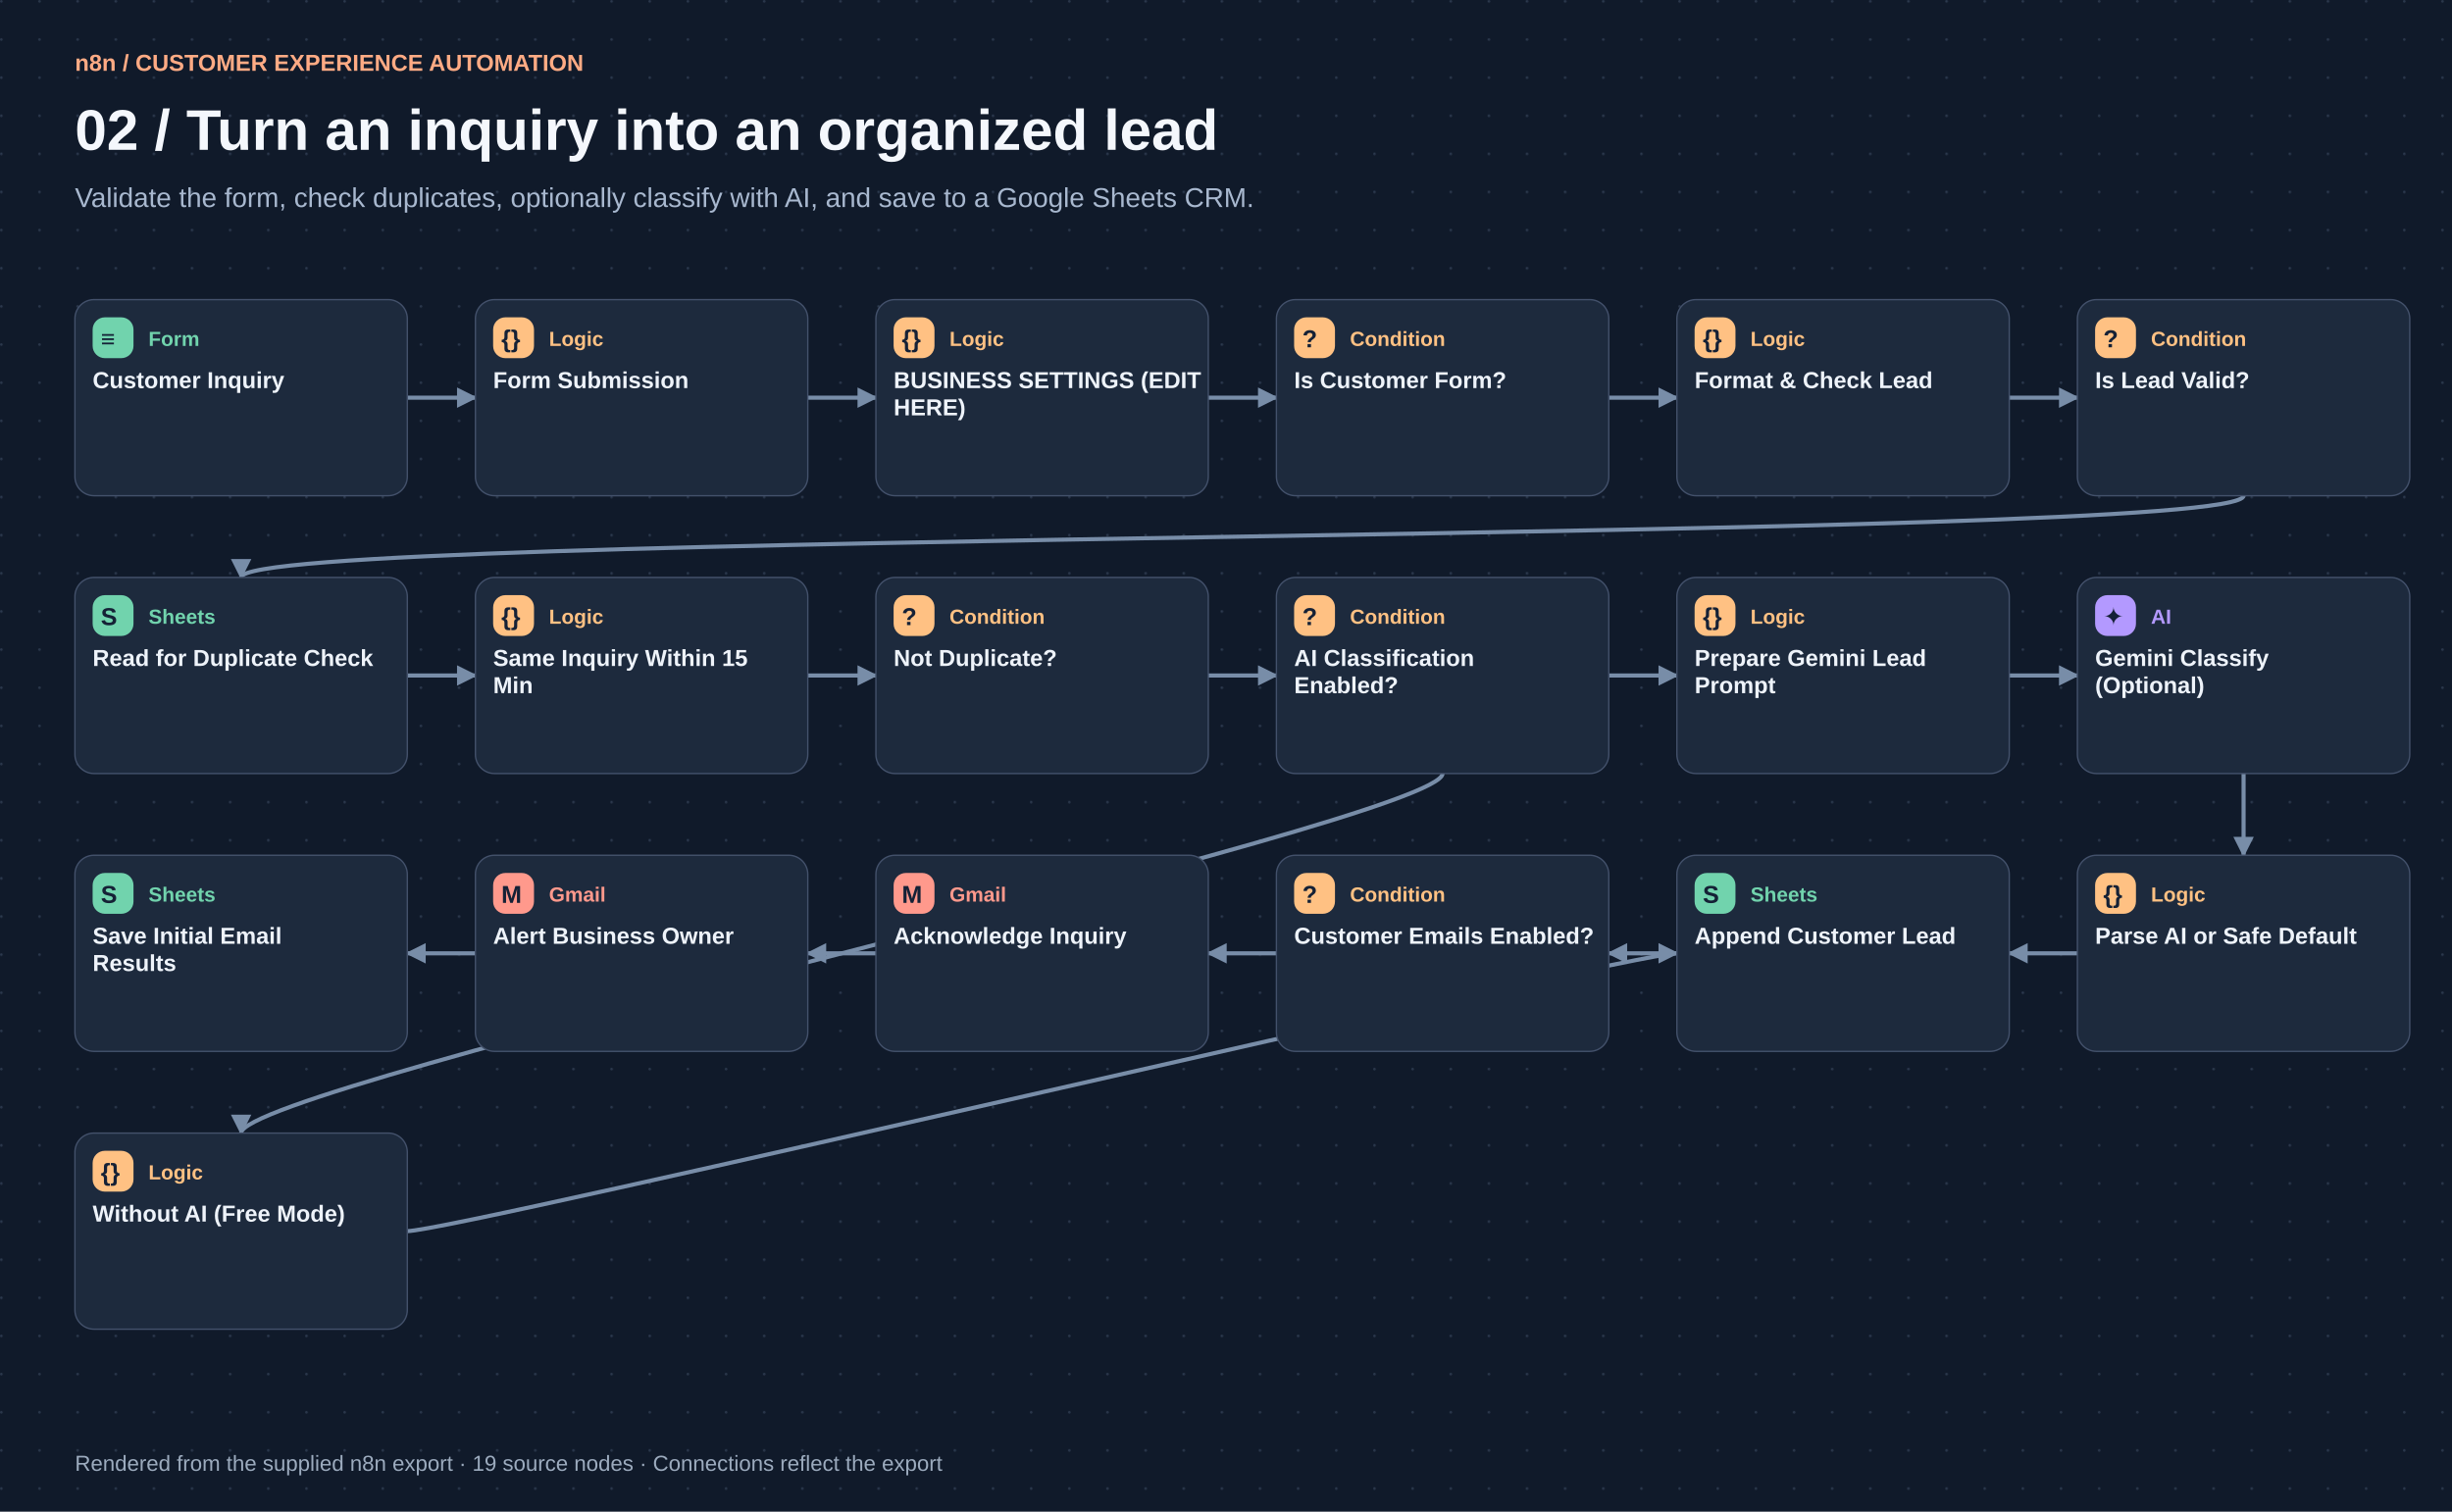
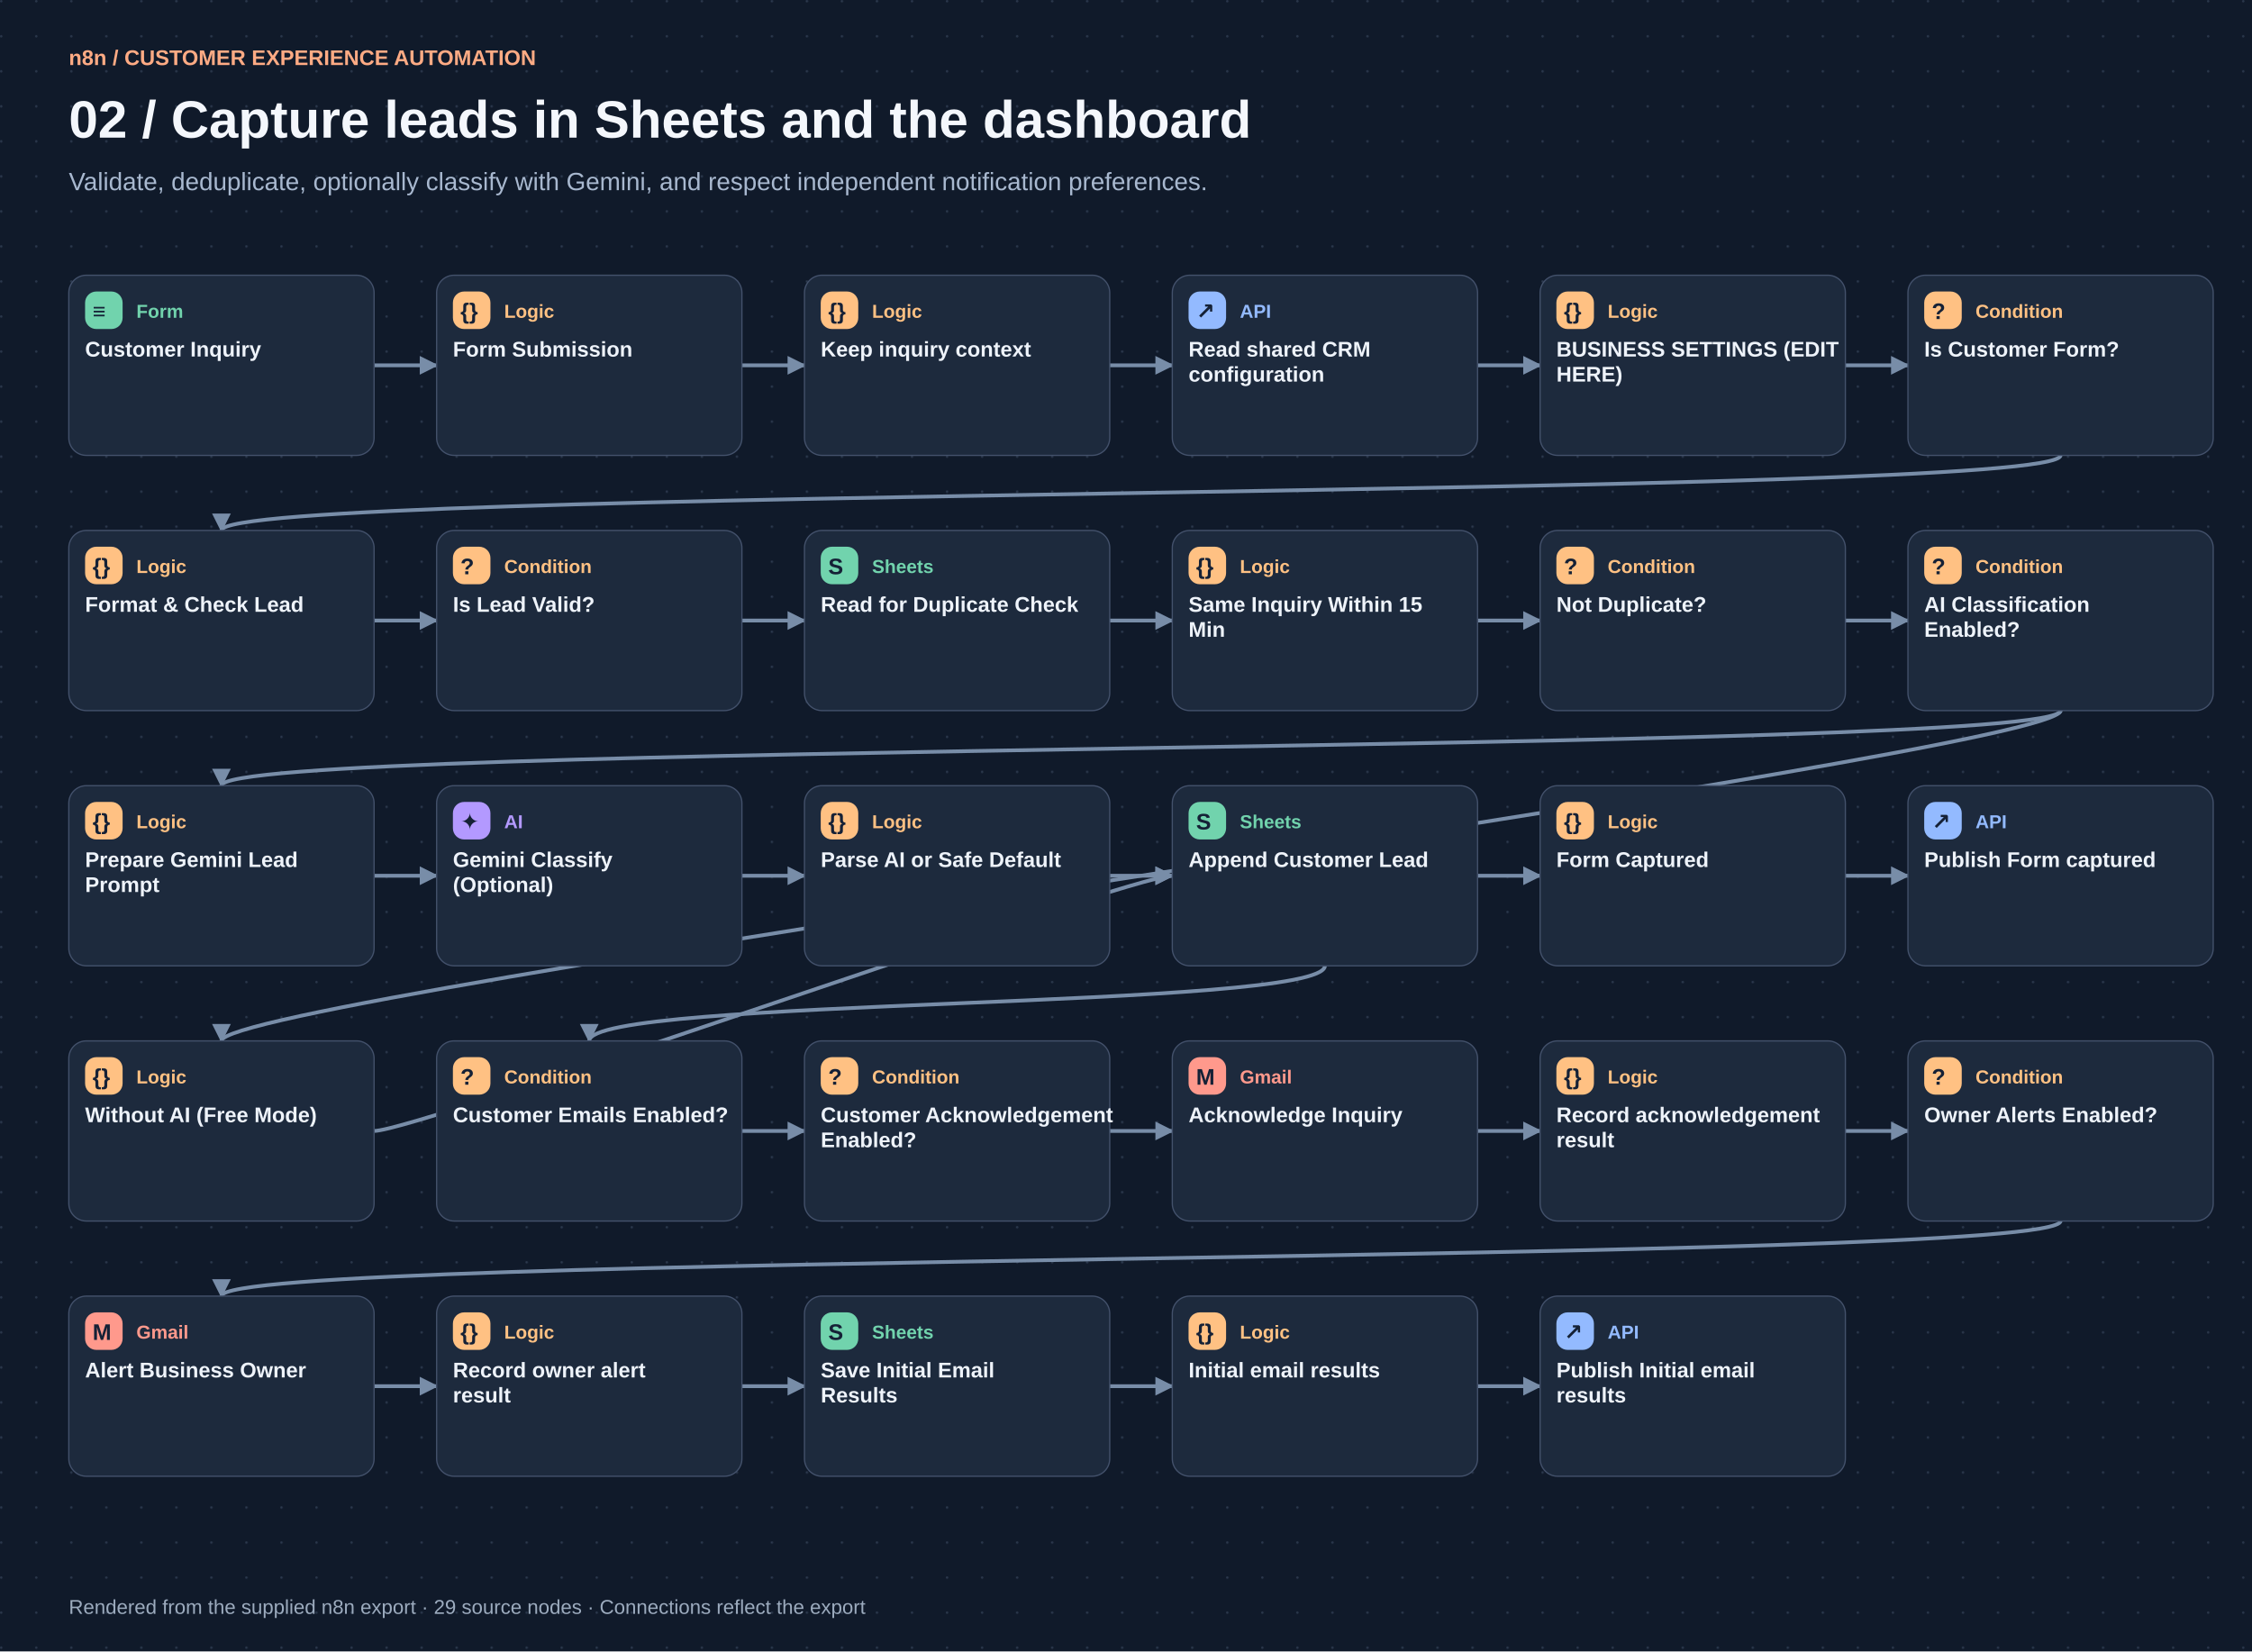
- <svg xmlns="http://www.w3.org/2000/svg" width="1800" height="1110" font-family="Arial, sans-serif">
+ <svg xmlns="http://www.w3.org/2000/svg" width="1800" height="1320" font-family="Arial, sans-serif">
  <defs>
    <pattern id="grid" width="28" height="28" patternUnits="userSpaceOnUse">
      <circle cx="1" cy="1" r="1" fill="#29364a" />
    </pattern>
    <marker id="arrow" viewBox="0 0 10 10" refX="9" refY="5" markerWidth="5" markerHeight="5" orient="auto">
      <path d="M0 0 10 5 0 10" fill="#788da8" />
    </marker>
  </defs>
  <rect width="100%" height="100%" fill="#101a2a" />
  <rect width="100%" height="100%" fill="url(#grid)" />
  <text x="55" y="52" font-size="17" fill="#ffab84" font-weight="700">
    <tspan x="55" dy="0">n8n / CUSTOMER EXPERIENCE AUTOMATION</tspan>
  </text>
  <text x="55" y="110" font-size="42" fill="#f4f7fc" font-weight="700">
-     <tspan x="55" dy="0">02 / Turn an inquiry into an organized lead</tspan>
+     <tspan x="55" dy="0">02 / Capture leads in Sheets and the dashboard</tspan>
  </text>
  <text x="55" y="152" font-size="20" fill="#a8b8cf" font-weight="400">
-     <tspan x="55" dy="0">Validate the form, check duplicates, optionally classify with AI, and save to a Google Sheets CRM.</tspan>
+     <tspan x="55" dy="0">Validate, deduplicate, optionally classify with Gemini, and respect independent notification preferences.</tspan>
  </text>
  <path d="M299 292 C334 292 314 292 349 292" fill="none" stroke="#788da8" stroke-width="3" marker-end="url(#arrow)" />
  <path d="M593 292 C628 292 608 292 643 292" fill="none" stroke="#788da8" stroke-width="3" marker-end="url(#arrow)" />
-   <path d="M887 292 C922 292 902 292 937 292" fill="none" stroke="#788da8" stroke-width="3" marker-end="url(#arrow)" />
-   <path d="M1181 292 C1216 292 1196 292 1231 292" fill="none" stroke="#788da8" stroke-width="3" marker-end="url(#arrow)" />
  <path d="M1475 292 C1510 292 1490 292 1525 292" fill="none" stroke="#788da8" stroke-width="3" marker-end="url(#arrow)" />
  <path d="M1647 364 C1647 399 177 389 177 424" fill="none" stroke="#788da8" stroke-width="3" marker-end="url(#arrow)" />
  <path d="M299 496 C334 496 314 496 349 496" fill="none" stroke="#788da8" stroke-width="3" marker-end="url(#arrow)" />
  <path d="M593 496 C628 496 608 496 643 496" fill="none" stroke="#788da8" stroke-width="3" marker-end="url(#arrow)" />
  <path d="M887 496 C922 496 902 496 937 496" fill="none" stroke="#788da8" stroke-width="3" marker-end="url(#arrow)" />
-   <path d="M1231 700 C1191 700 1221 700 1181 700" fill="none" stroke="#788da8" stroke-width="3" marker-end="url(#arrow)" />
-   <path d="M937 700 C897 700 927 700 887 700" fill="none" stroke="#788da8" stroke-width="3" marker-end="url(#arrow)" />
-   <path d="M643 700 C603 700 633 700 593 700" fill="none" stroke="#788da8" stroke-width="3" marker-end="url(#arrow)" />
-   <path d="M349 700 C309 700 339 700 299 700" fill="none" stroke="#788da8" stroke-width="3" marker-end="url(#arrow)" />
  <path d="M1181 496 C1216 496 1196 496 1231 496" fill="none" stroke="#788da8" stroke-width="3" marker-end="url(#arrow)" />
-   <path d="M1059 568 C1059 603 177 797 177 832" fill="none" stroke="#788da8" stroke-width="3" marker-end="url(#arrow)" />
  <path d="M1475 496 C1510 496 1490 496 1525 496" fill="none" stroke="#788da8" stroke-width="3" marker-end="url(#arrow)" />
-   <path d="M1647 568 C1647 603 1647 593 1647 628" fill="none" stroke="#788da8" stroke-width="3" marker-end="url(#arrow)" />
-   <path d="M1525 700 C1485 700 1515 700 1475 700" fill="none" stroke="#788da8" stroke-width="3" marker-end="url(#arrow)" />
-   <path d="M299 904 C334 904 1196 700 1231 700" fill="none" stroke="#788da8" stroke-width="3" marker-end="url(#arrow)" />
+   <path d="M1059 772 C1059 807 471 797 471 832" fill="none" stroke="#788da8" stroke-width="3" marker-end="url(#arrow)" />
+   <path d="M1181 700 C1216 700 1196 700 1231 700" fill="none" stroke="#788da8" stroke-width="3" marker-end="url(#arrow)" />
+   <path d="M593 904 C628 904 608 904 643 904" fill="none" stroke="#788da8" stroke-width="3" marker-end="url(#arrow)" />
+   <path d="M1181 904 C1216 904 1196 904 1231 904" fill="none" stroke="#788da8" stroke-width="3" marker-end="url(#arrow)" />
+   <path d="M299 1108 C334 1108 314 1108 349 1108" fill="none" stroke="#788da8" stroke-width="3" marker-end="url(#arrow)" />
+   <path d="M1647 568 C1647 603 177 593 177 628" fill="none" stroke="#788da8" stroke-width="3" marker-end="url(#arrow)" />
+   <path d="M1647 568 C1647 603 177 797 177 832" fill="none" stroke="#788da8" stroke-width="3" marker-end="url(#arrow)" />
+   <path d="M299 700 C334 700 314 700 349 700" fill="none" stroke="#788da8" stroke-width="3" marker-end="url(#arrow)" />
+   <path d="M593 700 C628 700 608 700 643 700" fill="none" stroke="#788da8" stroke-width="3" marker-end="url(#arrow)" />
+   <path d="M887 700 C922 700 902 700 937 700" fill="none" stroke="#788da8" stroke-width="3" marker-end="url(#arrow)" />
+   <path d="M299 904 C334 904 902 700 937 700" fill="none" stroke="#788da8" stroke-width="3" marker-end="url(#arrow)" />
+   <path d="M1475 700 C1510 700 1490 700 1525 700" fill="none" stroke="#788da8" stroke-width="3" marker-end="url(#arrow)" />
+   <path d="M887 292 C922 292 902 292 937 292" fill="none" stroke="#788da8" stroke-width="3" marker-end="url(#arrow)" />
+   <path d="M1181 292 C1216 292 1196 292 1231 292" fill="none" stroke="#788da8" stroke-width="3" marker-end="url(#arrow)" />
+   <path d="M887 1108 C922 1108 902 1108 937 1108" fill="none" stroke="#788da8" stroke-width="3" marker-end="url(#arrow)" />
+   <path d="M1181 1108 C1216 1108 1196 1108 1231 1108" fill="none" stroke="#788da8" stroke-width="3" marker-end="url(#arrow)" />
+   <path d="M887 904 C922 904 902 904 937 904" fill="none" stroke="#788da8" stroke-width="3" marker-end="url(#arrow)" />
+   <path d="M1475 904 C1510 904 1490 904 1525 904" fill="none" stroke="#788da8" stroke-width="3" marker-end="url(#arrow)" />
+   <path d="M1647 976 C1647 1011 177 1001 177 1036" fill="none" stroke="#788da8" stroke-width="3" marker-end="url(#arrow)" />
+   <path d="M593 1108 C628 1108 608 1108 643 1108" fill="none" stroke="#788da8" stroke-width="3" marker-end="url(#arrow)" />
  <g transform="translate(55 220)">
    <rect width="244" height="144" rx="14" fill="#1d2a3d" stroke="#43516b" />
    <rect x="13" y="13" width="30" height="30" rx="9" fill="#71d3ad" />
    <text x="19" y="35" font-size="18" fill="#152136" font-weight="700">
      <tspan x="19" dy="0">≡</tspan>
    </text>
    <text x="54" y="34" font-size="15" fill="#71d3ad" font-weight="600">
      <tspan x="54" dy="0">Form</tspan>
    </text>
    <text x="13" y="65" font-size="17" fill="#eef3fa" font-weight="600">
      <tspan x="13" dy="0">Customer Inquiry</tspan>
    </text>
  </g>
  <g transform="translate(349 220)">
    <rect width="244" height="144" rx="14" fill="#1d2a3d" stroke="#43516b" />
    <rect x="13" y="13" width="30" height="30" rx="9" fill="#ffc183" />
    <text x="19" y="35" font-size="18" fill="#152136" font-weight="700">
      <tspan x="19" dy="0">{}</tspan>
    </text>
    <text x="54" y="34" font-size="15" fill="#ffc183" font-weight="600">
      <tspan x="54" dy="0">Logic</tspan>
    </text>
    <text x="13" y="65" font-size="17" fill="#eef3fa" font-weight="600">
      <tspan x="13" dy="0">Form Submission</tspan>
    </text>
  </g>
  <g transform="translate(643 220)">
    <rect width="244" height="144" rx="14" fill="#1d2a3d" stroke="#43516b" />
    <rect x="13" y="13" width="30" height="30" rx="9" fill="#ffc183" />
    <text x="19" y="35" font-size="18" fill="#152136" font-weight="700">
      <tspan x="19" dy="0">{}</tspan>
    </text>
    <text x="54" y="34" font-size="15" fill="#ffc183" font-weight="600">
      <tspan x="54" dy="0">Logic</tspan>
    </text>
    <text x="13" y="65" font-size="17" fill="#eef3fa" font-weight="600">
+       <tspan x="13" dy="0">Keep inquiry context</tspan>
+     </text>
+   </g>
+   <g transform="translate(937 220)">
+     <rect width="244" height="144" rx="14" fill="#1d2a3d" stroke="#43516b" />
+     <rect x="13" y="13" width="30" height="30" rx="9" fill="#93baff" />
+     <text x="19" y="35" font-size="18" fill="#152136" font-weight="700">
+       <tspan x="19" dy="0">↗</tspan>
+     </text>
+     <text x="54" y="34" font-size="15" fill="#93baff" font-weight="600">
+       <tspan x="54" dy="0">API</tspan>
+     </text>
+     <text x="13" y="65" font-size="17" fill="#eef3fa" font-weight="600">
+       <tspan x="13" dy="0">Read shared CRM</tspan>
+       <tspan x="13" dy="20">configuration</tspan>
+     </text>
+   </g>
+   <g transform="translate(1231 220)">
+     <rect width="244" height="144" rx="14" fill="#1d2a3d" stroke="#43516b" />
+     <rect x="13" y="13" width="30" height="30" rx="9" fill="#ffc183" />
+     <text x="19" y="35" font-size="18" fill="#152136" font-weight="700">
+       <tspan x="19" dy="0">{}</tspan>
+     </text>
+     <text x="54" y="34" font-size="15" fill="#ffc183" font-weight="600">
+       <tspan x="54" dy="0">Logic</tspan>
+     </text>
+     <text x="13" y="65" font-size="17" fill="#eef3fa" font-weight="600">
      <tspan x="13" dy="0">BUSINESS SETTINGS (EDIT</tspan>
      <tspan x="13" dy="20">HERE)</tspan>
    </text>
  </g>
-   <g transform="translate(937 220)">
+   <g transform="translate(1525 220)">
    <rect width="244" height="144" rx="14" fill="#1d2a3d" stroke="#43516b" />
    <rect x="13" y="13" width="30" height="30" rx="9" fill="#ffc183" />
    <text x="19" y="35" font-size="18" fill="#152136" font-weight="700">
      <tspan x="19" dy="0">?</tspan>
    </text>
    <text x="54" y="34" font-size="15" fill="#ffc183" font-weight="600">
      <tspan x="54" dy="0">Condition</tspan>
    </text>
    <text x="13" y="65" font-size="17" fill="#eef3fa" font-weight="600">
      <tspan x="13" dy="0">Is Customer Form?</tspan>
    </text>
  </g>
-   <g transform="translate(1231 220)">
+   <g transform="translate(55 424)">
    <rect width="244" height="144" rx="14" fill="#1d2a3d" stroke="#43516b" />
    <rect x="13" y="13" width="30" height="30" rx="9" fill="#ffc183" />
    <text x="19" y="35" font-size="18" fill="#152136" font-weight="700">
      <tspan x="19" dy="0">{}</tspan>
    </text>
    <text x="54" y="34" font-size="15" fill="#ffc183" font-weight="600">
      <tspan x="54" dy="0">Logic</tspan>
    </text>
    <text x="13" y="65" font-size="17" fill="#eef3fa" font-weight="600">
      <tspan x="13" dy="0">Format &amp; Check Lead</tspan>
    </text>
  </g>
-   <g transform="translate(1525 220)">
+   <g transform="translate(349 424)">
    <rect width="244" height="144" rx="14" fill="#1d2a3d" stroke="#43516b" />
    <rect x="13" y="13" width="30" height="30" rx="9" fill="#ffc183" />
    <text x="19" y="35" font-size="18" fill="#152136" font-weight="700">
      <tspan x="19" dy="0">?</tspan>
    </text>
    <text x="54" y="34" font-size="15" fill="#ffc183" font-weight="600">
      <tspan x="54" dy="0">Condition</tspan>
    </text>
    <text x="13" y="65" font-size="17" fill="#eef3fa" font-weight="600">
      <tspan x="13" dy="0">Is Lead Valid?</tspan>
    </text>
  </g>
-   <g transform="translate(55 424)">
+   <g transform="translate(643 424)">
    <rect width="244" height="144" rx="14" fill="#1d2a3d" stroke="#43516b" />
    <rect x="13" y="13" width="30" height="30" rx="9" fill="#71d3ad" />
    <text x="19" y="35" font-size="18" fill="#152136" font-weight="700">
      <tspan x="19" dy="0">S</tspan>
    </text>
    <text x="54" y="34" font-size="15" fill="#71d3ad" font-weight="600">
      <tspan x="54" dy="0">Sheets</tspan>
    </text>
    <text x="13" y="65" font-size="17" fill="#eef3fa" font-weight="600">
      <tspan x="13" dy="0">Read for Duplicate Check</tspan>
    </text>
  </g>
-   <g transform="translate(349 424)">
+   <g transform="translate(937 424)">
    <rect width="244" height="144" rx="14" fill="#1d2a3d" stroke="#43516b" />
    <rect x="13" y="13" width="30" height="30" rx="9" fill="#ffc183" />
    <text x="19" y="35" font-size="18" fill="#152136" font-weight="700">
      <tspan x="19" dy="0">{}</tspan>
    </text>
    <text x="54" y="34" font-size="15" fill="#ffc183" font-weight="600">
      <tspan x="54" dy="0">Logic</tspan>
    </text>
    <text x="13" y="65" font-size="17" fill="#eef3fa" font-weight="600">
      <tspan x="13" dy="0">Same Inquiry Within 15</tspan>
      <tspan x="13" dy="20">Min</tspan>
    </text>
  </g>
-   <g transform="translate(643 424)">
+   <g transform="translate(1231 424)">
    <rect width="244" height="144" rx="14" fill="#1d2a3d" stroke="#43516b" />
    <rect x="13" y="13" width="30" height="30" rx="9" fill="#ffc183" />
    <text x="19" y="35" font-size="18" fill="#152136" font-weight="700">
      <tspan x="19" dy="0">?</tspan>
    </text>
    <text x="54" y="34" font-size="15" fill="#ffc183" font-weight="600">
      <tspan x="54" dy="0">Condition</tspan>
    </text>
    <text x="13" y="65" font-size="17" fill="#eef3fa" font-weight="600">
      <tspan x="13" dy="0">Not Duplicate?</tspan>
    </text>
  </g>
-   <g transform="translate(937 424)">
+   <g transform="translate(1525 424)">
    <rect width="244" height="144" rx="14" fill="#1d2a3d" stroke="#43516b" />
    <rect x="13" y="13" width="30" height="30" rx="9" fill="#ffc183" />
    <text x="19" y="35" font-size="18" fill="#152136" font-weight="700">
      <tspan x="19" dy="0">?</tspan>
    </text>
    <text x="54" y="34" font-size="15" fill="#ffc183" font-weight="600">
      <tspan x="54" dy="0">Condition</tspan>
    </text>
    <text x="13" y="65" font-size="17" fill="#eef3fa" font-weight="600">
      <tspan x="13" dy="0">AI Classification</tspan>
      <tspan x="13" dy="20">Enabled?</tspan>
    </text>
  </g>
-   <g transform="translate(1231 424)">
+   <g transform="translate(55 628)">
    <rect width="244" height="144" rx="14" fill="#1d2a3d" stroke="#43516b" />
    <rect x="13" y="13" width="30" height="30" rx="9" fill="#ffc183" />
    <text x="19" y="35" font-size="18" fill="#152136" font-weight="700">
      <tspan x="19" dy="0">{}</tspan>
    </text>
    <text x="54" y="34" font-size="15" fill="#ffc183" font-weight="600">
      <tspan x="54" dy="0">Logic</tspan>
    </text>
    <text x="13" y="65" font-size="17" fill="#eef3fa" font-weight="600">
      <tspan x="13" dy="0">Prepare Gemini Lead</tspan>
      <tspan x="13" dy="20">Prompt</tspan>
    </text>
  </g>
-   <g transform="translate(1525 424)">
+   <g transform="translate(349 628)">
    <rect width="244" height="144" rx="14" fill="#1d2a3d" stroke="#43516b" />
    <rect x="13" y="13" width="30" height="30" rx="9" fill="#b399ff" />
    <text x="19" y="35" font-size="18" fill="#152136" font-weight="700">
      <tspan x="19" dy="0">✦</tspan>
    </text>
    <text x="54" y="34" font-size="15" fill="#b399ff" font-weight="600">
      <tspan x="54" dy="0">AI</tspan>
    </text>
    <text x="13" y="65" font-size="17" fill="#eef3fa" font-weight="600">
      <tspan x="13" dy="0">Gemini Classify</tspan>
      <tspan x="13" dy="20">(Optional)</tspan>
    </text>
  </g>
-   <g transform="translate(55 628)">
+   <g transform="translate(643 628)">
+     <rect width="244" height="144" rx="14" fill="#1d2a3d" stroke="#43516b" />
+     <rect x="13" y="13" width="30" height="30" rx="9" fill="#ffc183" />
+     <text x="19" y="35" font-size="18" fill="#152136" font-weight="700">
+       <tspan x="19" dy="0">{}</tspan>
+     </text>
+     <text x="54" y="34" font-size="15" fill="#ffc183" font-weight="600">
+       <tspan x="54" dy="0">Logic</tspan>
+     </text>
+     <text x="13" y="65" font-size="17" fill="#eef3fa" font-weight="600">
+       <tspan x="13" dy="0">Parse AI or Safe Default</tspan>
+     </text>
+   </g>
+   <g transform="translate(937 628)">
    <rect width="244" height="144" rx="14" fill="#1d2a3d" stroke="#43516b" />
    <rect x="13" y="13" width="30" height="30" rx="9" fill="#71d3ad" />
    <text x="19" y="35" font-size="18" fill="#152136" font-weight="700">
      <tspan x="19" dy="0">S</tspan>
    </text>
    <text x="54" y="34" font-size="15" fill="#71d3ad" font-weight="600">
      <tspan x="54" dy="0">Sheets</tspan>
    </text>
    <text x="13" y="65" font-size="17" fill="#eef3fa" font-weight="600">
+       <tspan x="13" dy="0">Append Customer Lead</tspan>
+     </text>
+   </g>
+   <g transform="translate(1231 628)">
+     <rect width="244" height="144" rx="14" fill="#1d2a3d" stroke="#43516b" />
+     <rect x="13" y="13" width="30" height="30" rx="9" fill="#ffc183" />
+     <text x="19" y="35" font-size="18" fill="#152136" font-weight="700">
+       <tspan x="19" dy="0">{}</tspan>
+     </text>
+     <text x="54" y="34" font-size="15" fill="#ffc183" font-weight="600">
+       <tspan x="54" dy="0">Logic</tspan>
+     </text>
+     <text x="13" y="65" font-size="17" fill="#eef3fa" font-weight="600">
+       <tspan x="13" dy="0">Form Captured</tspan>
+     </text>
+   </g>
+   <g transform="translate(1525 628)">
+     <rect width="244" height="144" rx="14" fill="#1d2a3d" stroke="#43516b" />
+     <rect x="13" y="13" width="30" height="30" rx="9" fill="#93baff" />
+     <text x="19" y="35" font-size="18" fill="#152136" font-weight="700">
+       <tspan x="19" dy="0">↗</tspan>
+     </text>
+     <text x="54" y="34" font-size="15" fill="#93baff" font-weight="600">
+       <tspan x="54" dy="0">API</tspan>
+     </text>
+     <text x="13" y="65" font-size="17" fill="#eef3fa" font-weight="600">
+       <tspan x="13" dy="0">Publish Form captured</tspan>
+     </text>
+   </g>
+   <g transform="translate(55 832)">
+     <rect width="244" height="144" rx="14" fill="#1d2a3d" stroke="#43516b" />
+     <rect x="13" y="13" width="30" height="30" rx="9" fill="#ffc183" />
+     <text x="19" y="35" font-size="18" fill="#152136" font-weight="700">
+       <tspan x="19" dy="0">{}</tspan>
+     </text>
+     <text x="54" y="34" font-size="15" fill="#ffc183" font-weight="600">
+       <tspan x="54" dy="0">Logic</tspan>
+     </text>
+     <text x="13" y="65" font-size="17" fill="#eef3fa" font-weight="600">
+       <tspan x="13" dy="0">Without AI (Free Mode)</tspan>
+     </text>
+   </g>
+   <g transform="translate(349 832)">
+     <rect width="244" height="144" rx="14" fill="#1d2a3d" stroke="#43516b" />
+     <rect x="13" y="13" width="30" height="30" rx="9" fill="#ffc183" />
+     <text x="19" y="35" font-size="18" fill="#152136" font-weight="700">
+       <tspan x="19" dy="0">?</tspan>
+     </text>
+     <text x="54" y="34" font-size="15" fill="#ffc183" font-weight="600">
+       <tspan x="54" dy="0">Condition</tspan>
+     </text>
+     <text x="13" y="65" font-size="17" fill="#eef3fa" font-weight="600">
+       <tspan x="13" dy="0">Customer Emails Enabled?</tspan>
+     </text>
+   </g>
+   <g transform="translate(643 832)">
+     <rect width="244" height="144" rx="14" fill="#1d2a3d" stroke="#43516b" />
+     <rect x="13" y="13" width="30" height="30" rx="9" fill="#ffc183" />
+     <text x="19" y="35" font-size="18" fill="#152136" font-weight="700">
+       <tspan x="19" dy="0">?</tspan>
+     </text>
+     <text x="54" y="34" font-size="15" fill="#ffc183" font-weight="600">
+       <tspan x="54" dy="0">Condition</tspan>
+     </text>
+     <text x="13" y="65" font-size="17" fill="#eef3fa" font-weight="600">
+       <tspan x="13" dy="0">Customer Acknowledgement</tspan>
+       <tspan x="13" dy="20">Enabled?</tspan>
+     </text>
+   </g>
+   <g transform="translate(937 832)">
+     <rect width="244" height="144" rx="14" fill="#1d2a3d" stroke="#43516b" />
+     <rect x="13" y="13" width="30" height="30" rx="9" fill="#ff998c" />
+     <text x="19" y="35" font-size="18" fill="#152136" font-weight="700">
+       <tspan x="19" dy="0">M</tspan>
+     </text>
+     <text x="54" y="34" font-size="15" fill="#ff998c" font-weight="600">
+       <tspan x="54" dy="0">Gmail</tspan>
+     </text>
+     <text x="13" y="65" font-size="17" fill="#eef3fa" font-weight="600">
+       <tspan x="13" dy="0">Acknowledge Inquiry</tspan>
+     </text>
+   </g>
+   <g transform="translate(1231 832)">
+     <rect width="244" height="144" rx="14" fill="#1d2a3d" stroke="#43516b" />
+     <rect x="13" y="13" width="30" height="30" rx="9" fill="#ffc183" />
+     <text x="19" y="35" font-size="18" fill="#152136" font-weight="700">
+       <tspan x="19" dy="0">{}</tspan>
+     </text>
+     <text x="54" y="34" font-size="15" fill="#ffc183" font-weight="600">
+       <tspan x="54" dy="0">Logic</tspan>
+     </text>
+     <text x="13" y="65" font-size="17" fill="#eef3fa" font-weight="600">
+       <tspan x="13" dy="0">Record acknowledgement</tspan>
+       <tspan x="13" dy="20">result</tspan>
+     </text>
+   </g>
+   <g transform="translate(1525 832)">
+     <rect width="244" height="144" rx="14" fill="#1d2a3d" stroke="#43516b" />
+     <rect x="13" y="13" width="30" height="30" rx="9" fill="#ffc183" />
+     <text x="19" y="35" font-size="18" fill="#152136" font-weight="700">
+       <tspan x="19" dy="0">?</tspan>
+     </text>
+     <text x="54" y="34" font-size="15" fill="#ffc183" font-weight="600">
+       <tspan x="54" dy="0">Condition</tspan>
+     </text>
+     <text x="13" y="65" font-size="17" fill="#eef3fa" font-weight="600">
+       <tspan x="13" dy="0">Owner Alerts Enabled?</tspan>
+     </text>
+   </g>
+   <g transform="translate(55 1036)">
+     <rect width="244" height="144" rx="14" fill="#1d2a3d" stroke="#43516b" />
+     <rect x="13" y="13" width="30" height="30" rx="9" fill="#ff998c" />
+     <text x="19" y="35" font-size="18" fill="#152136" font-weight="700">
+       <tspan x="19" dy="0">M</tspan>
+     </text>
+     <text x="54" y="34" font-size="15" fill="#ff998c" font-weight="600">
+       <tspan x="54" dy="0">Gmail</tspan>
+     </text>
+     <text x="13" y="65" font-size="17" fill="#eef3fa" font-weight="600">
+       <tspan x="13" dy="0">Alert Business Owner</tspan>
+     </text>
+   </g>
+   <g transform="translate(349 1036)">
+     <rect width="244" height="144" rx="14" fill="#1d2a3d" stroke="#43516b" />
+     <rect x="13" y="13" width="30" height="30" rx="9" fill="#ffc183" />
+     <text x="19" y="35" font-size="18" fill="#152136" font-weight="700">
+       <tspan x="19" dy="0">{}</tspan>
+     </text>
+     <text x="54" y="34" font-size="15" fill="#ffc183" font-weight="600">
+       <tspan x="54" dy="0">Logic</tspan>
+     </text>
+     <text x="13" y="65" font-size="17" fill="#eef3fa" font-weight="600">
+       <tspan x="13" dy="0">Record owner alert</tspan>
+       <tspan x="13" dy="20">result</tspan>
+     </text>
+   </g>
+   <g transform="translate(643 1036)">
+     <rect width="244" height="144" rx="14" fill="#1d2a3d" stroke="#43516b" />
+     <rect x="13" y="13" width="30" height="30" rx="9" fill="#71d3ad" />
+     <text x="19" y="35" font-size="18" fill="#152136" font-weight="700">
+       <tspan x="19" dy="0">S</tspan>
+     </text>
+     <text x="54" y="34" font-size="15" fill="#71d3ad" font-weight="600">
+       <tspan x="54" dy="0">Sheets</tspan>
+     </text>
+     <text x="13" y="65" font-size="17" fill="#eef3fa" font-weight="600">
      <tspan x="13" dy="0">Save Initial Email</tspan>
      <tspan x="13" dy="20">Results</tspan>
    </text>
  </g>
-   <g transform="translate(349 628)">
-     <rect width="244" height="144" rx="14" fill="#1d2a3d" stroke="#43516b" />
-     <rect x="13" y="13" width="30" height="30" rx="9" fill="#ff998c" />
-     <text x="19" y="35" font-size="18" fill="#152136" font-weight="700">
-       <tspan x="19" dy="0">M</tspan>
-     </text>
-     <text x="54" y="34" font-size="15" fill="#ff998c" font-weight="600">
-       <tspan x="54" dy="0">Gmail</tspan>
-     </text>
-     <text x="13" y="65" font-size="17" fill="#eef3fa" font-weight="600">
-       <tspan x="13" dy="0">Alert Business Owner</tspan>
-     </text>
-   </g>
-   <g transform="translate(643 628)">
-     <rect width="244" height="144" rx="14" fill="#1d2a3d" stroke="#43516b" />
-     <rect x="13" y="13" width="30" height="30" rx="9" fill="#ff998c" />
-     <text x="19" y="35" font-size="18" fill="#152136" font-weight="700">
-       <tspan x="19" dy="0">M</tspan>
-     </text>
-     <text x="54" y="34" font-size="15" fill="#ff998c" font-weight="600">
-       <tspan x="54" dy="0">Gmail</tspan>
-     </text>
-     <text x="13" y="65" font-size="17" fill="#eef3fa" font-weight="600">
-       <tspan x="13" dy="0">Acknowledge Inquiry</tspan>
-     </text>
-   </g>
-   <g transform="translate(937 628)">
-     <rect width="244" height="144" rx="14" fill="#1d2a3d" stroke="#43516b" />
-     <rect x="13" y="13" width="30" height="30" rx="9" fill="#ffc183" />
-     <text x="19" y="35" font-size="18" fill="#152136" font-weight="700">
-       <tspan x="19" dy="0">?</tspan>
-     </text>
-     <text x="54" y="34" font-size="15" fill="#ffc183" font-weight="600">
-       <tspan x="54" dy="0">Condition</tspan>
-     </text>
-     <text x="13" y="65" font-size="17" fill="#eef3fa" font-weight="600">
-       <tspan x="13" dy="0">Customer Emails Enabled?</tspan>
-     </text>
-   </g>
-   <g transform="translate(1231 628)">
-     <rect width="244" height="144" rx="14" fill="#1d2a3d" stroke="#43516b" />
-     <rect x="13" y="13" width="30" height="30" rx="9" fill="#71d3ad" />
-     <text x="19" y="35" font-size="18" fill="#152136" font-weight="700">
-       <tspan x="19" dy="0">S</tspan>
-     </text>
-     <text x="54" y="34" font-size="15" fill="#71d3ad" font-weight="600">
-       <tspan x="54" dy="0">Sheets</tspan>
-     </text>
-     <text x="13" y="65" font-size="17" fill="#eef3fa" font-weight="600">
-       <tspan x="13" dy="0">Append Customer Lead</tspan>
-     </text>
-   </g>
-   <g transform="translate(1525 628)">
-     <rect width="244" height="144" rx="14" fill="#1d2a3d" stroke="#43516b" />
-     <rect x="13" y="13" width="30" height="30" rx="9" fill="#ffc183" />
-     <text x="19" y="35" font-size="18" fill="#152136" font-weight="700">
-       <tspan x="19" dy="0">{}</tspan>
-     </text>
-     <text x="54" y="34" font-size="15" fill="#ffc183" font-weight="600">
-       <tspan x="54" dy="0">Logic</tspan>
-     </text>
-     <text x="13" y="65" font-size="17" fill="#eef3fa" font-weight="600">
-       <tspan x="13" dy="0">Parse AI or Safe Default</tspan>
-     </text>
-   </g>
-   <g transform="translate(55 832)">
-     <rect width="244" height="144" rx="14" fill="#1d2a3d" stroke="#43516b" />
-     <rect x="13" y="13" width="30" height="30" rx="9" fill="#ffc183" />
-     <text x="19" y="35" font-size="18" fill="#152136" font-weight="700">
-       <tspan x="19" dy="0">{}</tspan>
-     </text>
-     <text x="54" y="34" font-size="15" fill="#ffc183" font-weight="600">
-       <tspan x="54" dy="0">Logic</tspan>
-     </text>
-     <text x="13" y="65" font-size="17" fill="#eef3fa" font-weight="600">
-       <tspan x="13" dy="0">Without AI (Free Mode)</tspan>
-     </text>
-   </g>
-   <text x="55" y="1080" font-size="16" fill="#9cabbe" font-weight="400">
-     <tspan x="55" dy="0">Rendered from the supplied n8n export · 19 source nodes · Connections reflect the export</tspan>
+   <g transform="translate(937 1036)">
+     <rect width="244" height="144" rx="14" fill="#1d2a3d" stroke="#43516b" />
+     <rect x="13" y="13" width="30" height="30" rx="9" fill="#ffc183" />
+     <text x="19" y="35" font-size="18" fill="#152136" font-weight="700">
+       <tspan x="19" dy="0">{}</tspan>
+     </text>
+     <text x="54" y="34" font-size="15" fill="#ffc183" font-weight="600">
+       <tspan x="54" dy="0">Logic</tspan>
+     </text>
+     <text x="13" y="65" font-size="17" fill="#eef3fa" font-weight="600">
+       <tspan x="13" dy="0">Initial email results</tspan>
+     </text>
+   </g>
+   <g transform="translate(1231 1036)">
+     <rect width="244" height="144" rx="14" fill="#1d2a3d" stroke="#43516b" />
+     <rect x="13" y="13" width="30" height="30" rx="9" fill="#93baff" />
+     <text x="19" y="35" font-size="18" fill="#152136" font-weight="700">
+       <tspan x="19" dy="0">↗</tspan>
+     </text>
+     <text x="54" y="34" font-size="15" fill="#93baff" font-weight="600">
+       <tspan x="54" dy="0">API</tspan>
+     </text>
+     <text x="13" y="65" font-size="17" fill="#eef3fa" font-weight="600">
+       <tspan x="13" dy="0">Publish Initial email</tspan>
+       <tspan x="13" dy="20">results</tspan>
+     </text>
+   </g>
+   <text x="55" y="1290" font-size="16" fill="#9cabbe" font-weight="400">
+     <tspan x="55" dy="0">Rendered from the supplied n8n export · 29 source nodes · Connections reflect the export</tspan>
  </text>
</svg>
